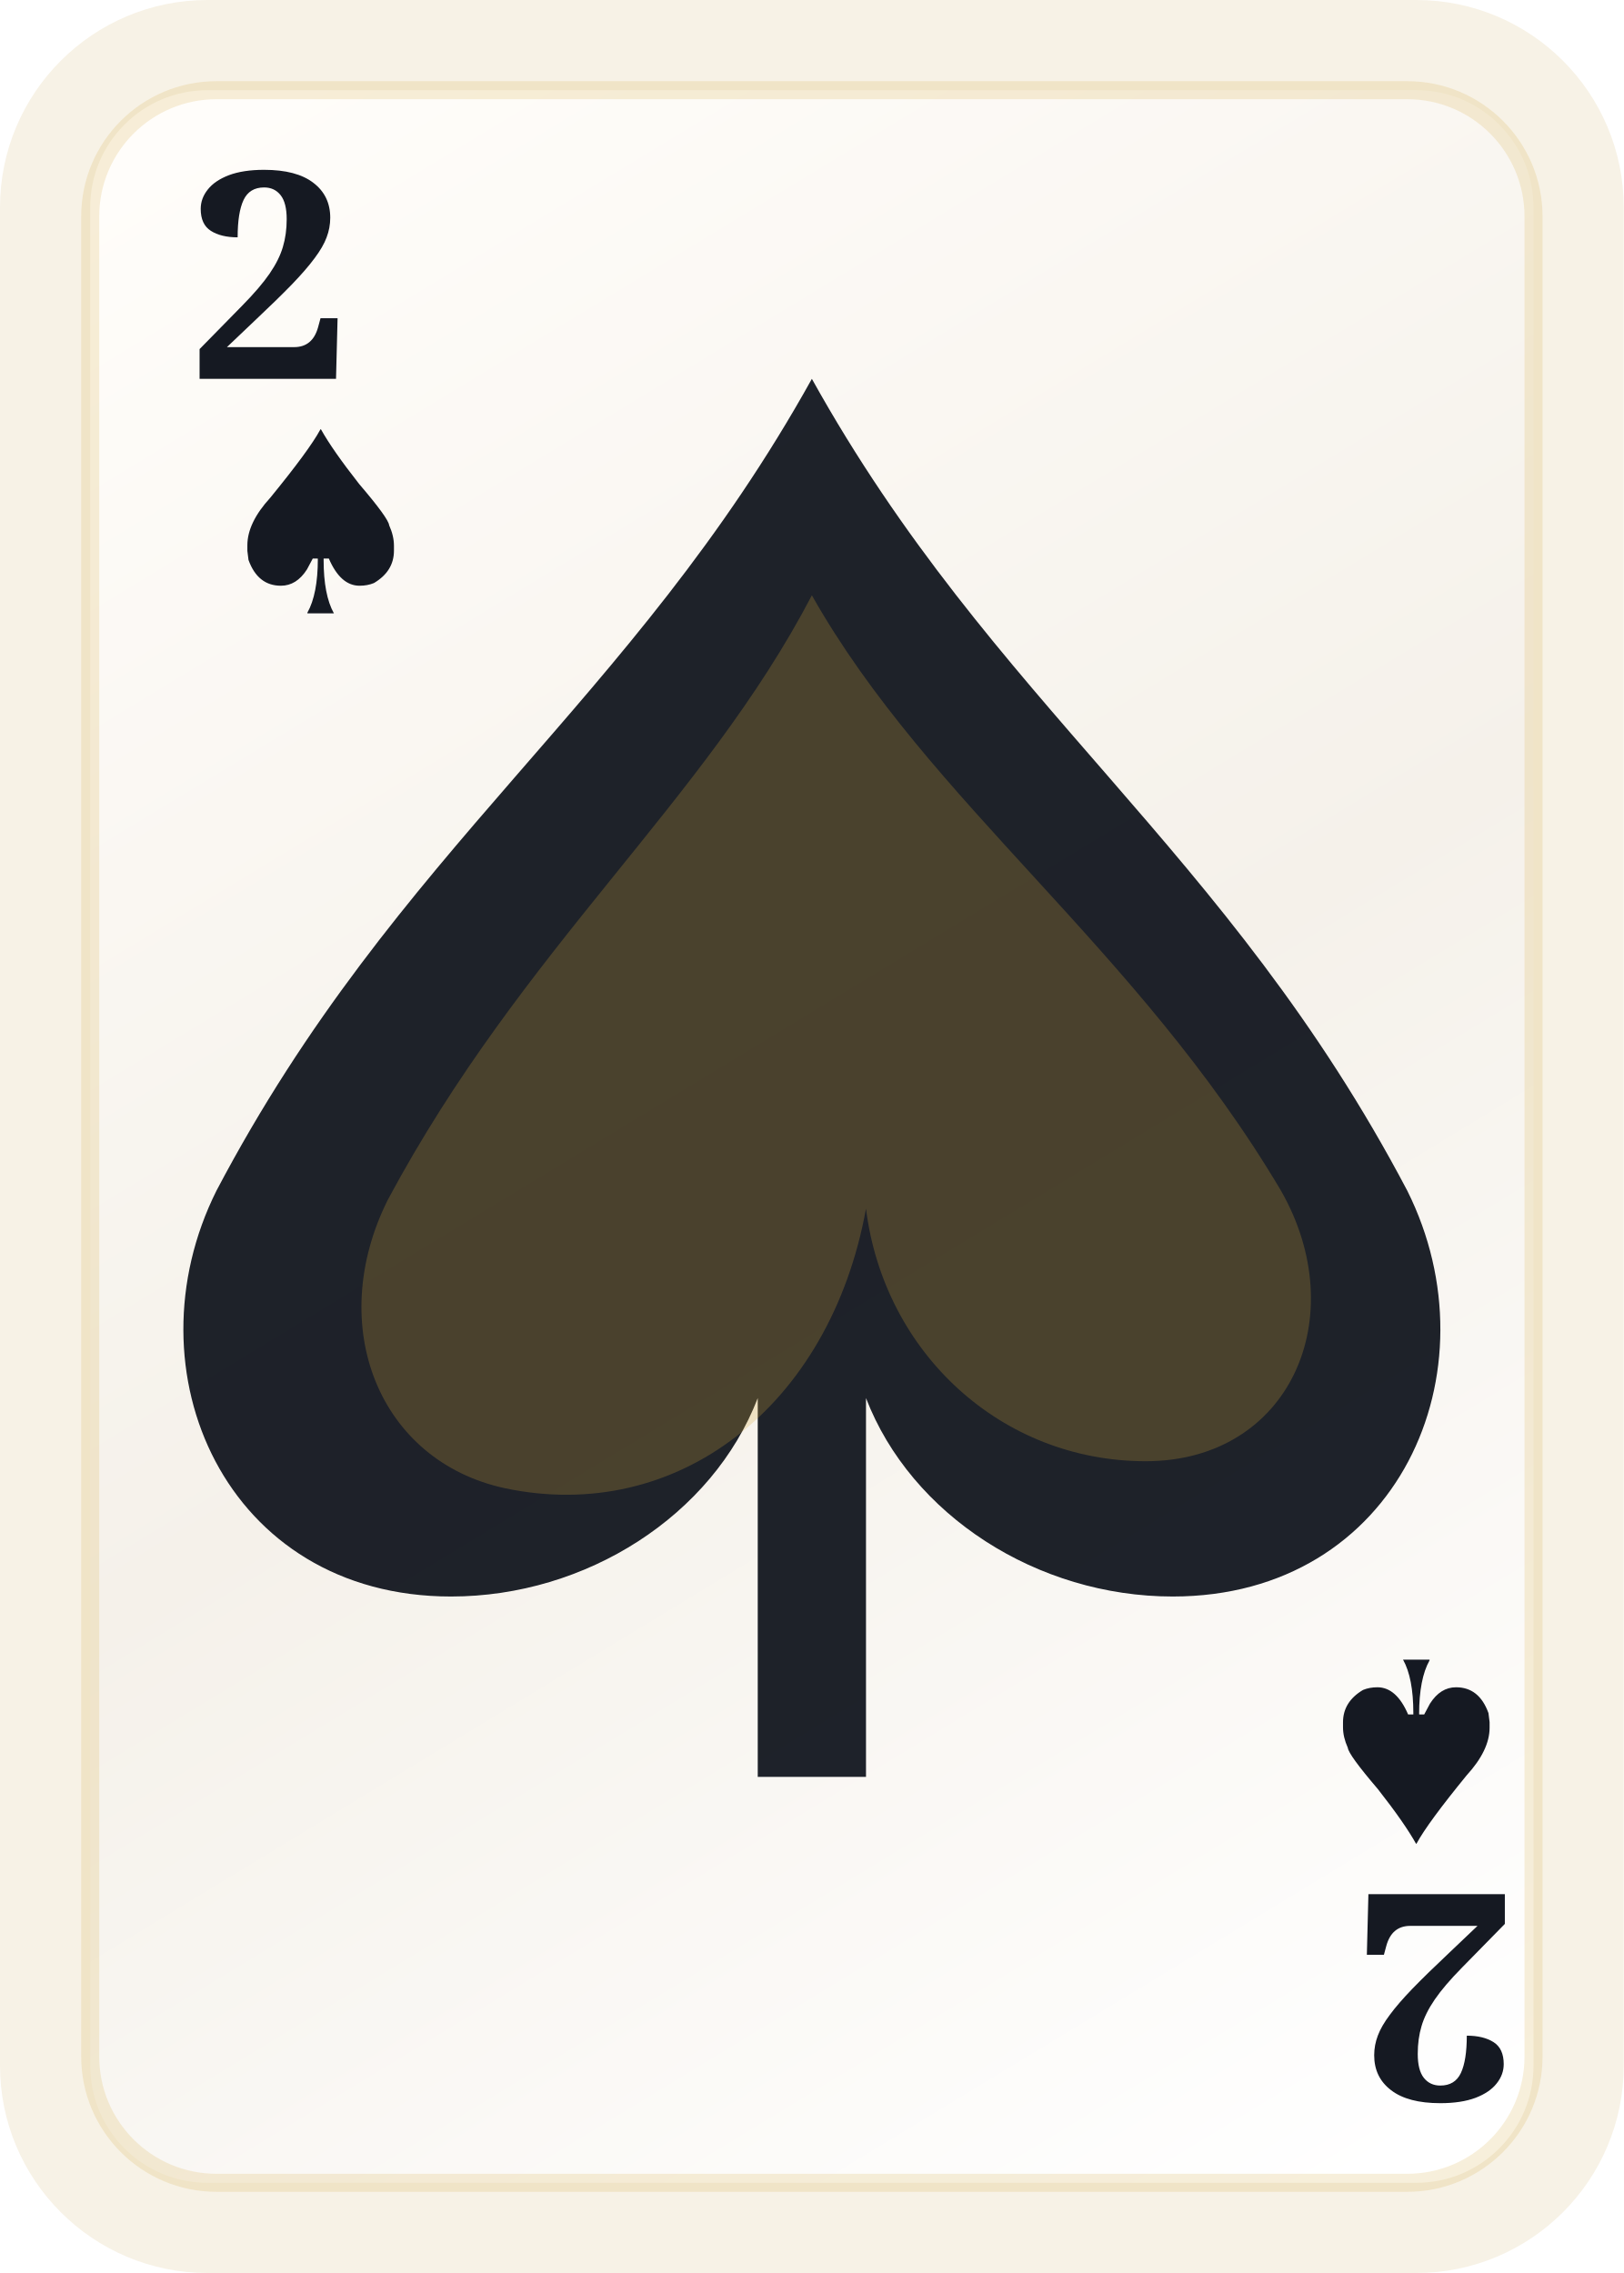
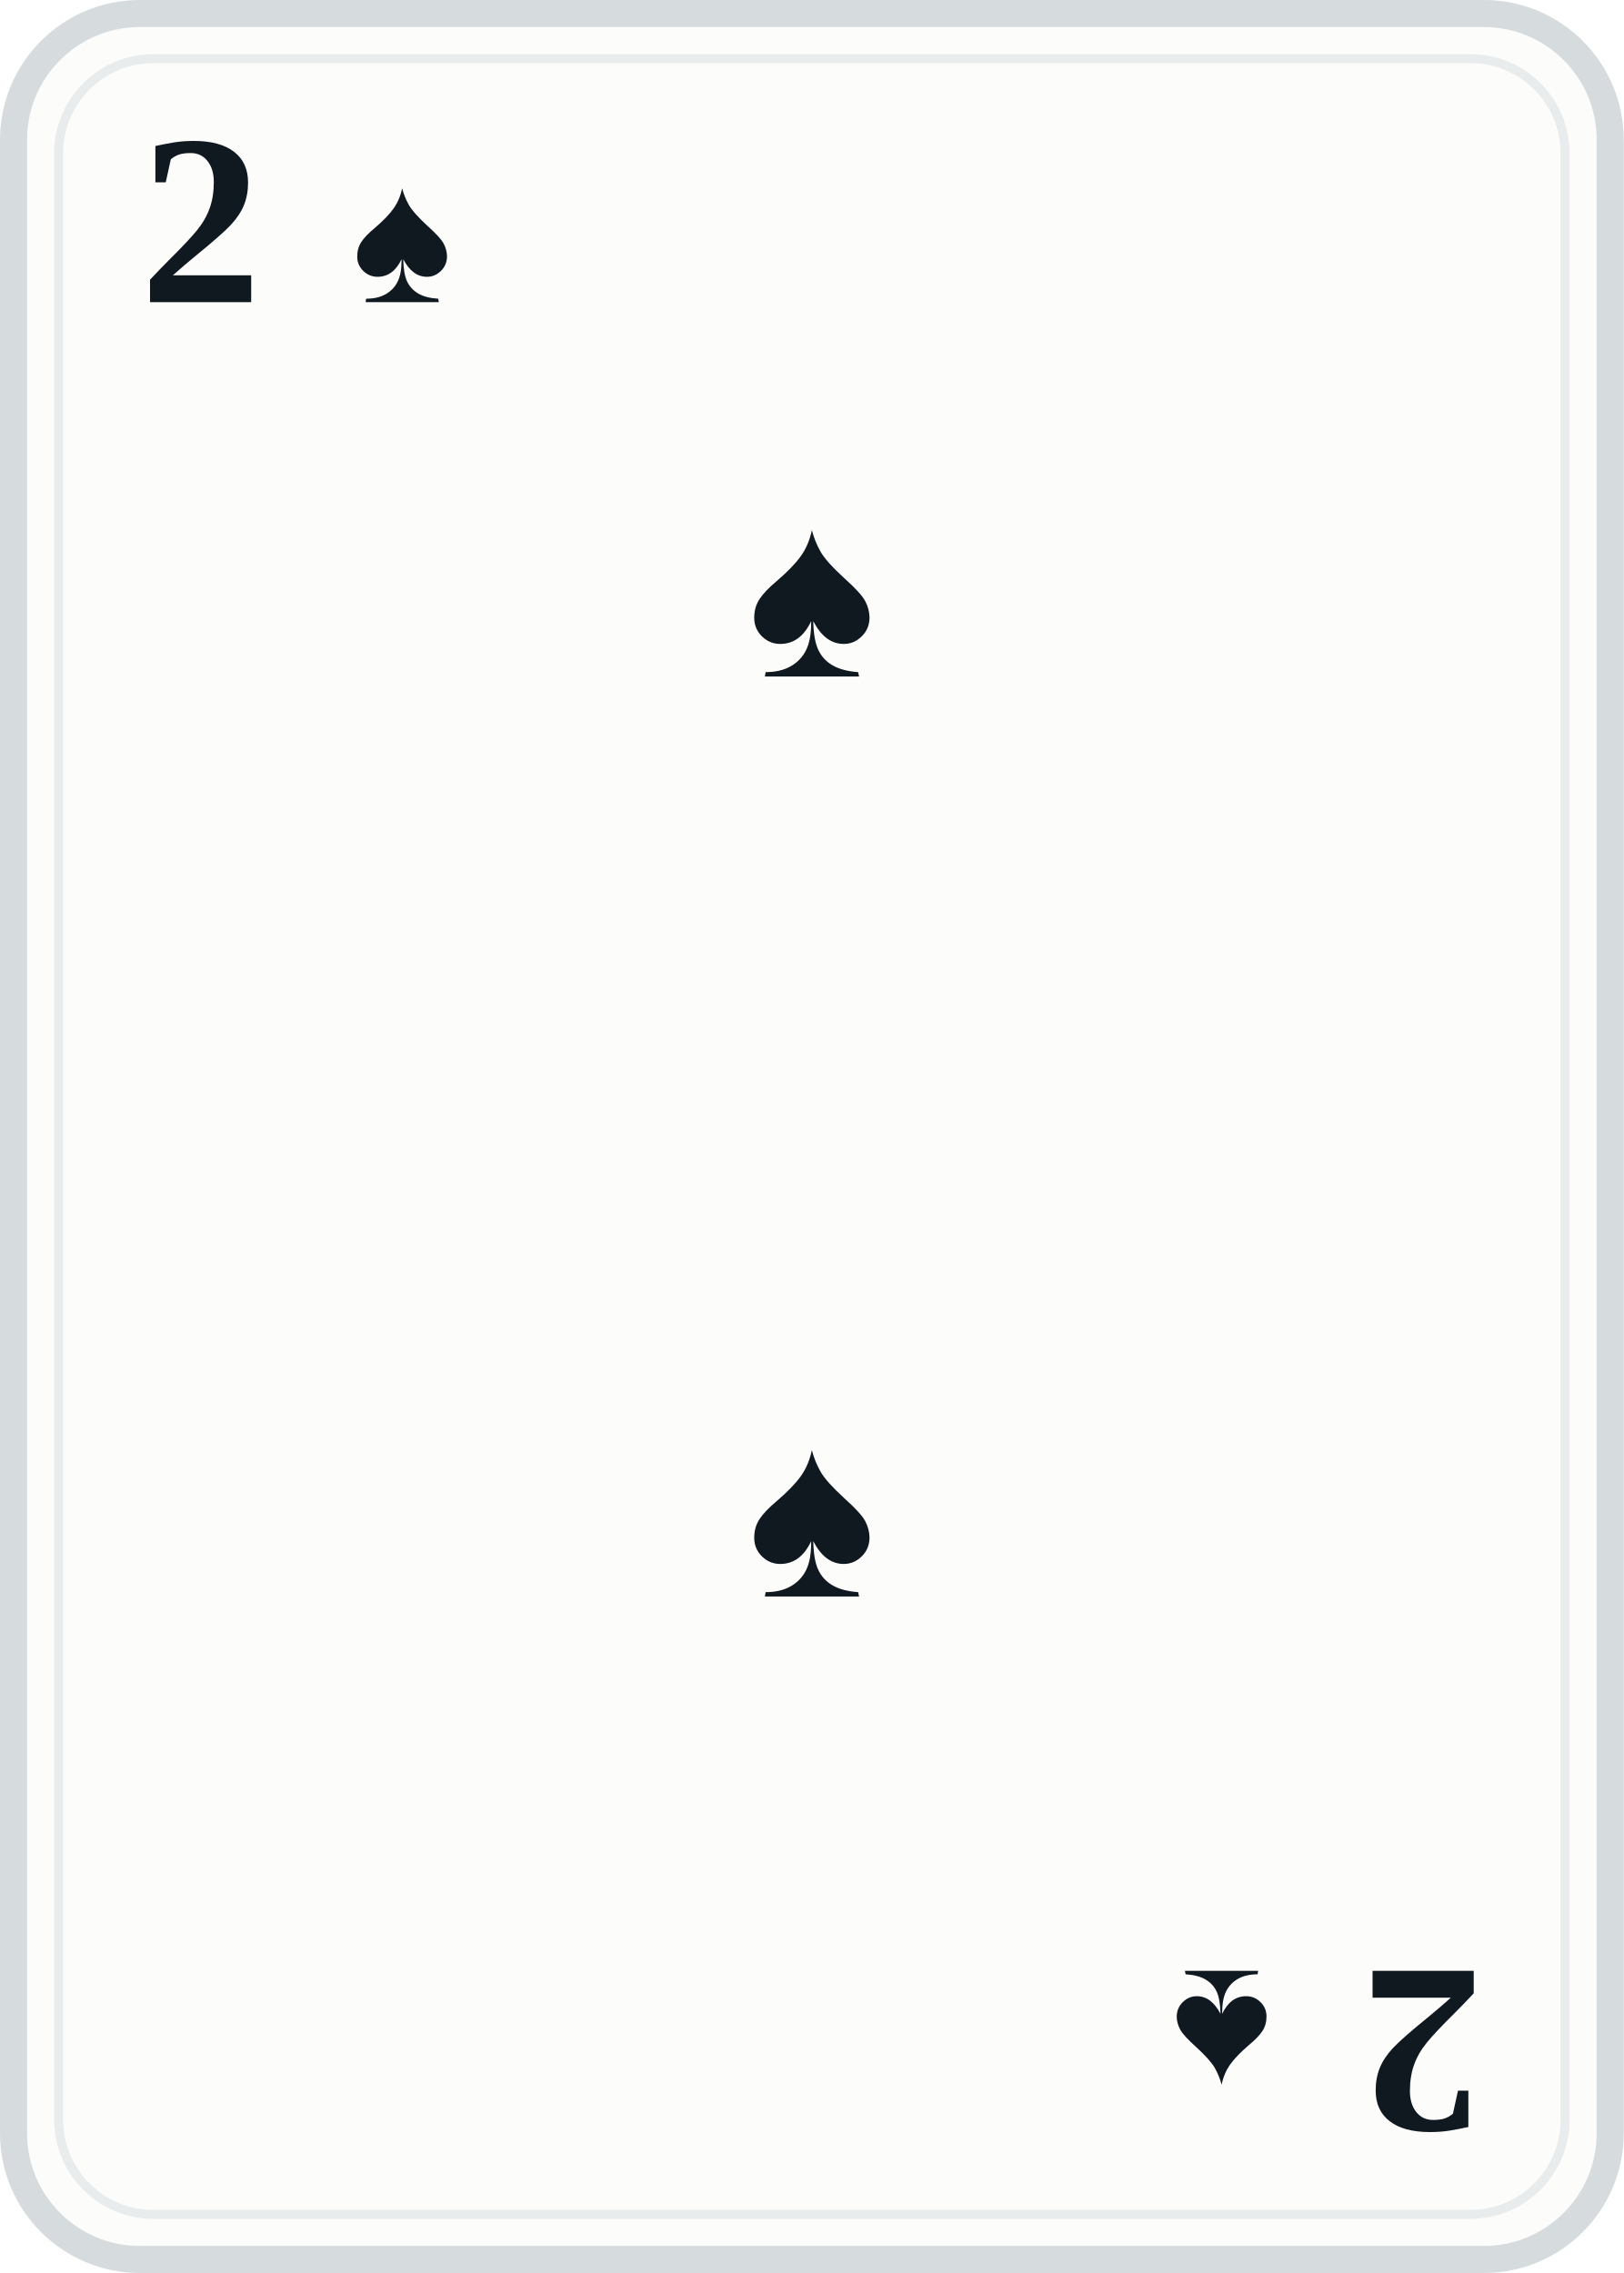
- <svg xmlns="http://www.w3.org/2000/svg" width="180" height="252" viewBox="0 0 180 252" fill="none">
-   <rect x="5" y="5" width="170" height="242" rx="18" fill="url(#paper)" stroke="#f7f2e6" stroke-width="10" />
-   <rect x="10" y="10" width="160" height="232" rx="14" stroke="#d6a83c" stroke-opacity="0.18" stroke-width="2" />
-   <path d="M24 132C44 94 70 78 90 42C110 78 136 94 156 132C166 152 155 177 130 177C115 177 101 168 96 155V197H84V155C79 168 65 177 50 177C25 177 14 152 24 132Z" fill="#151922" fill-opacity="0.96" />
-   <path d="M90 66C103 89 126 105 142 132C150 146 143 162 127 162C111 162 98 150 96 134C92 156 75 169 56 165C42 162 36 147 43 133C58 105 78 89 90 66Z" fill="#d6a83c" fill-opacity="0.24" />
-   <text x="21" y="42" fill="#151922" font-family="Georgia, serif" font-size="32" font-weight="800">2</text>
-   <text x="23" y="68" fill="#151922" font-family="Georgia, serif" font-size="28" font-weight="800">♠</text>
-   <text x="159" y="210" fill="#151922" font-family="Georgia, serif" font-size="32" font-weight="800" text-anchor="middle" transform="rotate(180 159 210)">2</text>
-   <text x="157" y="184" fill="#151922" font-family="Georgia, serif" font-size="28" font-weight="800" text-anchor="middle" transform="rotate(180 157 184)">♠</text>
-   <defs>
-     <linearGradient id="paper" x1="22" y1="14" x2="158" y2="238" gradientUnits="userSpaceOnUse">
-       <stop stop-color="#fffdfa" />
-       <stop offset="0.52" stop-color="#f5f1ea" />
-       <stop offset="1" stop-color="#ffffff" />
-     </linearGradient>
-   </defs>
+ <svg xmlns="http://www.w3.org/2000/svg" width="360" height="504" viewBox="0 0 360 504" fill="none">
+   <rect x="3" y="3" width="354" height="498" rx="28" fill="#FCFCFB" stroke="#D6DBDE" stroke-width="6" />
+   <rect x="13" y="13" width="334" height="478" rx="21" stroke="#E9ECEC" stroke-width="2" />
+   <g fill="#101820" font-family="Georgia, 'Times New Roman', serif">
+     <text x="31" y="67" font-size="54" font-weight="700">2</text>
+     <text x="78" y="67" font-size="42" font-weight="700">♠</text>
+     <text x="180" y="150" text-anchor="middle" class="pip">♠</text>
+     <text x="180" y="354" text-anchor="middle" class="pip">♠</text>
+   </g>
+   <g transform="rotate(180 180 252)" fill="#101820" font-family="Georgia, 'Times New Roman', serif">
+     <text x="31" y="67" font-size="54" font-weight="700">2</text>
+     <text x="78" y="67" font-size="42" font-weight="700">♠</text>
+   </g>
+   <style>.pip{font-size:54px;font-weight:700}.face-suit{font-size:142px;font-weight:700}</style>
</svg>
